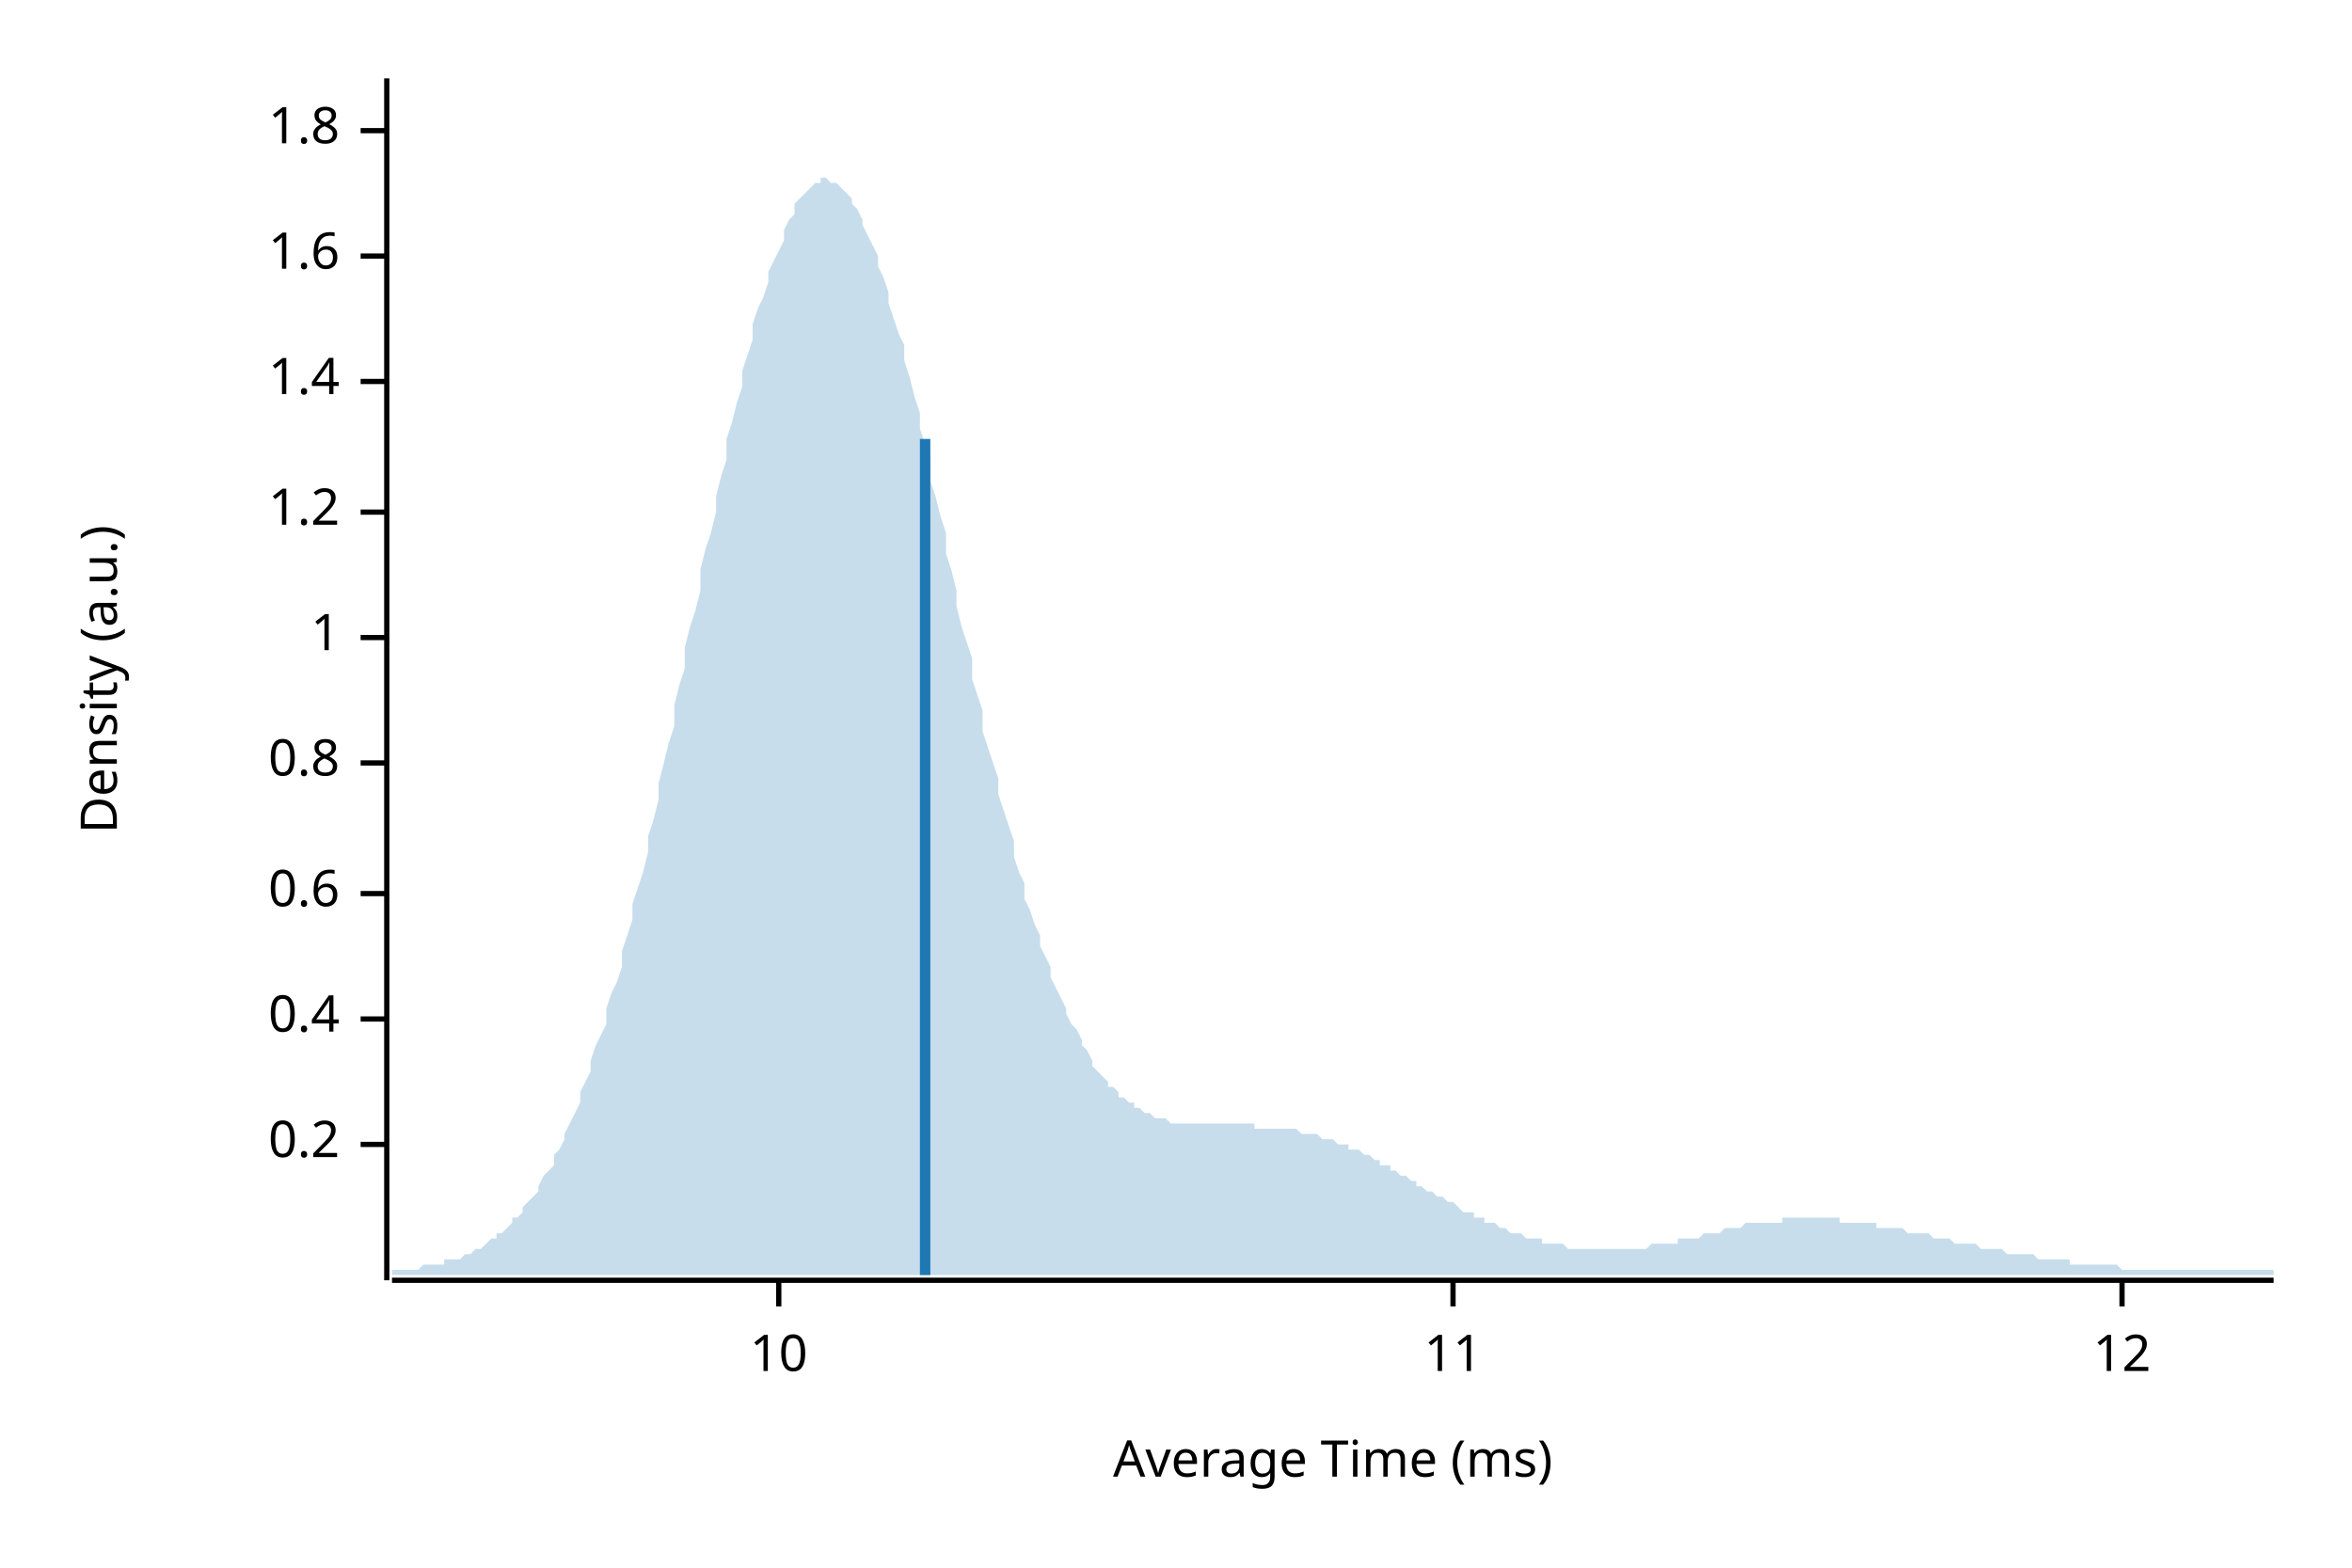
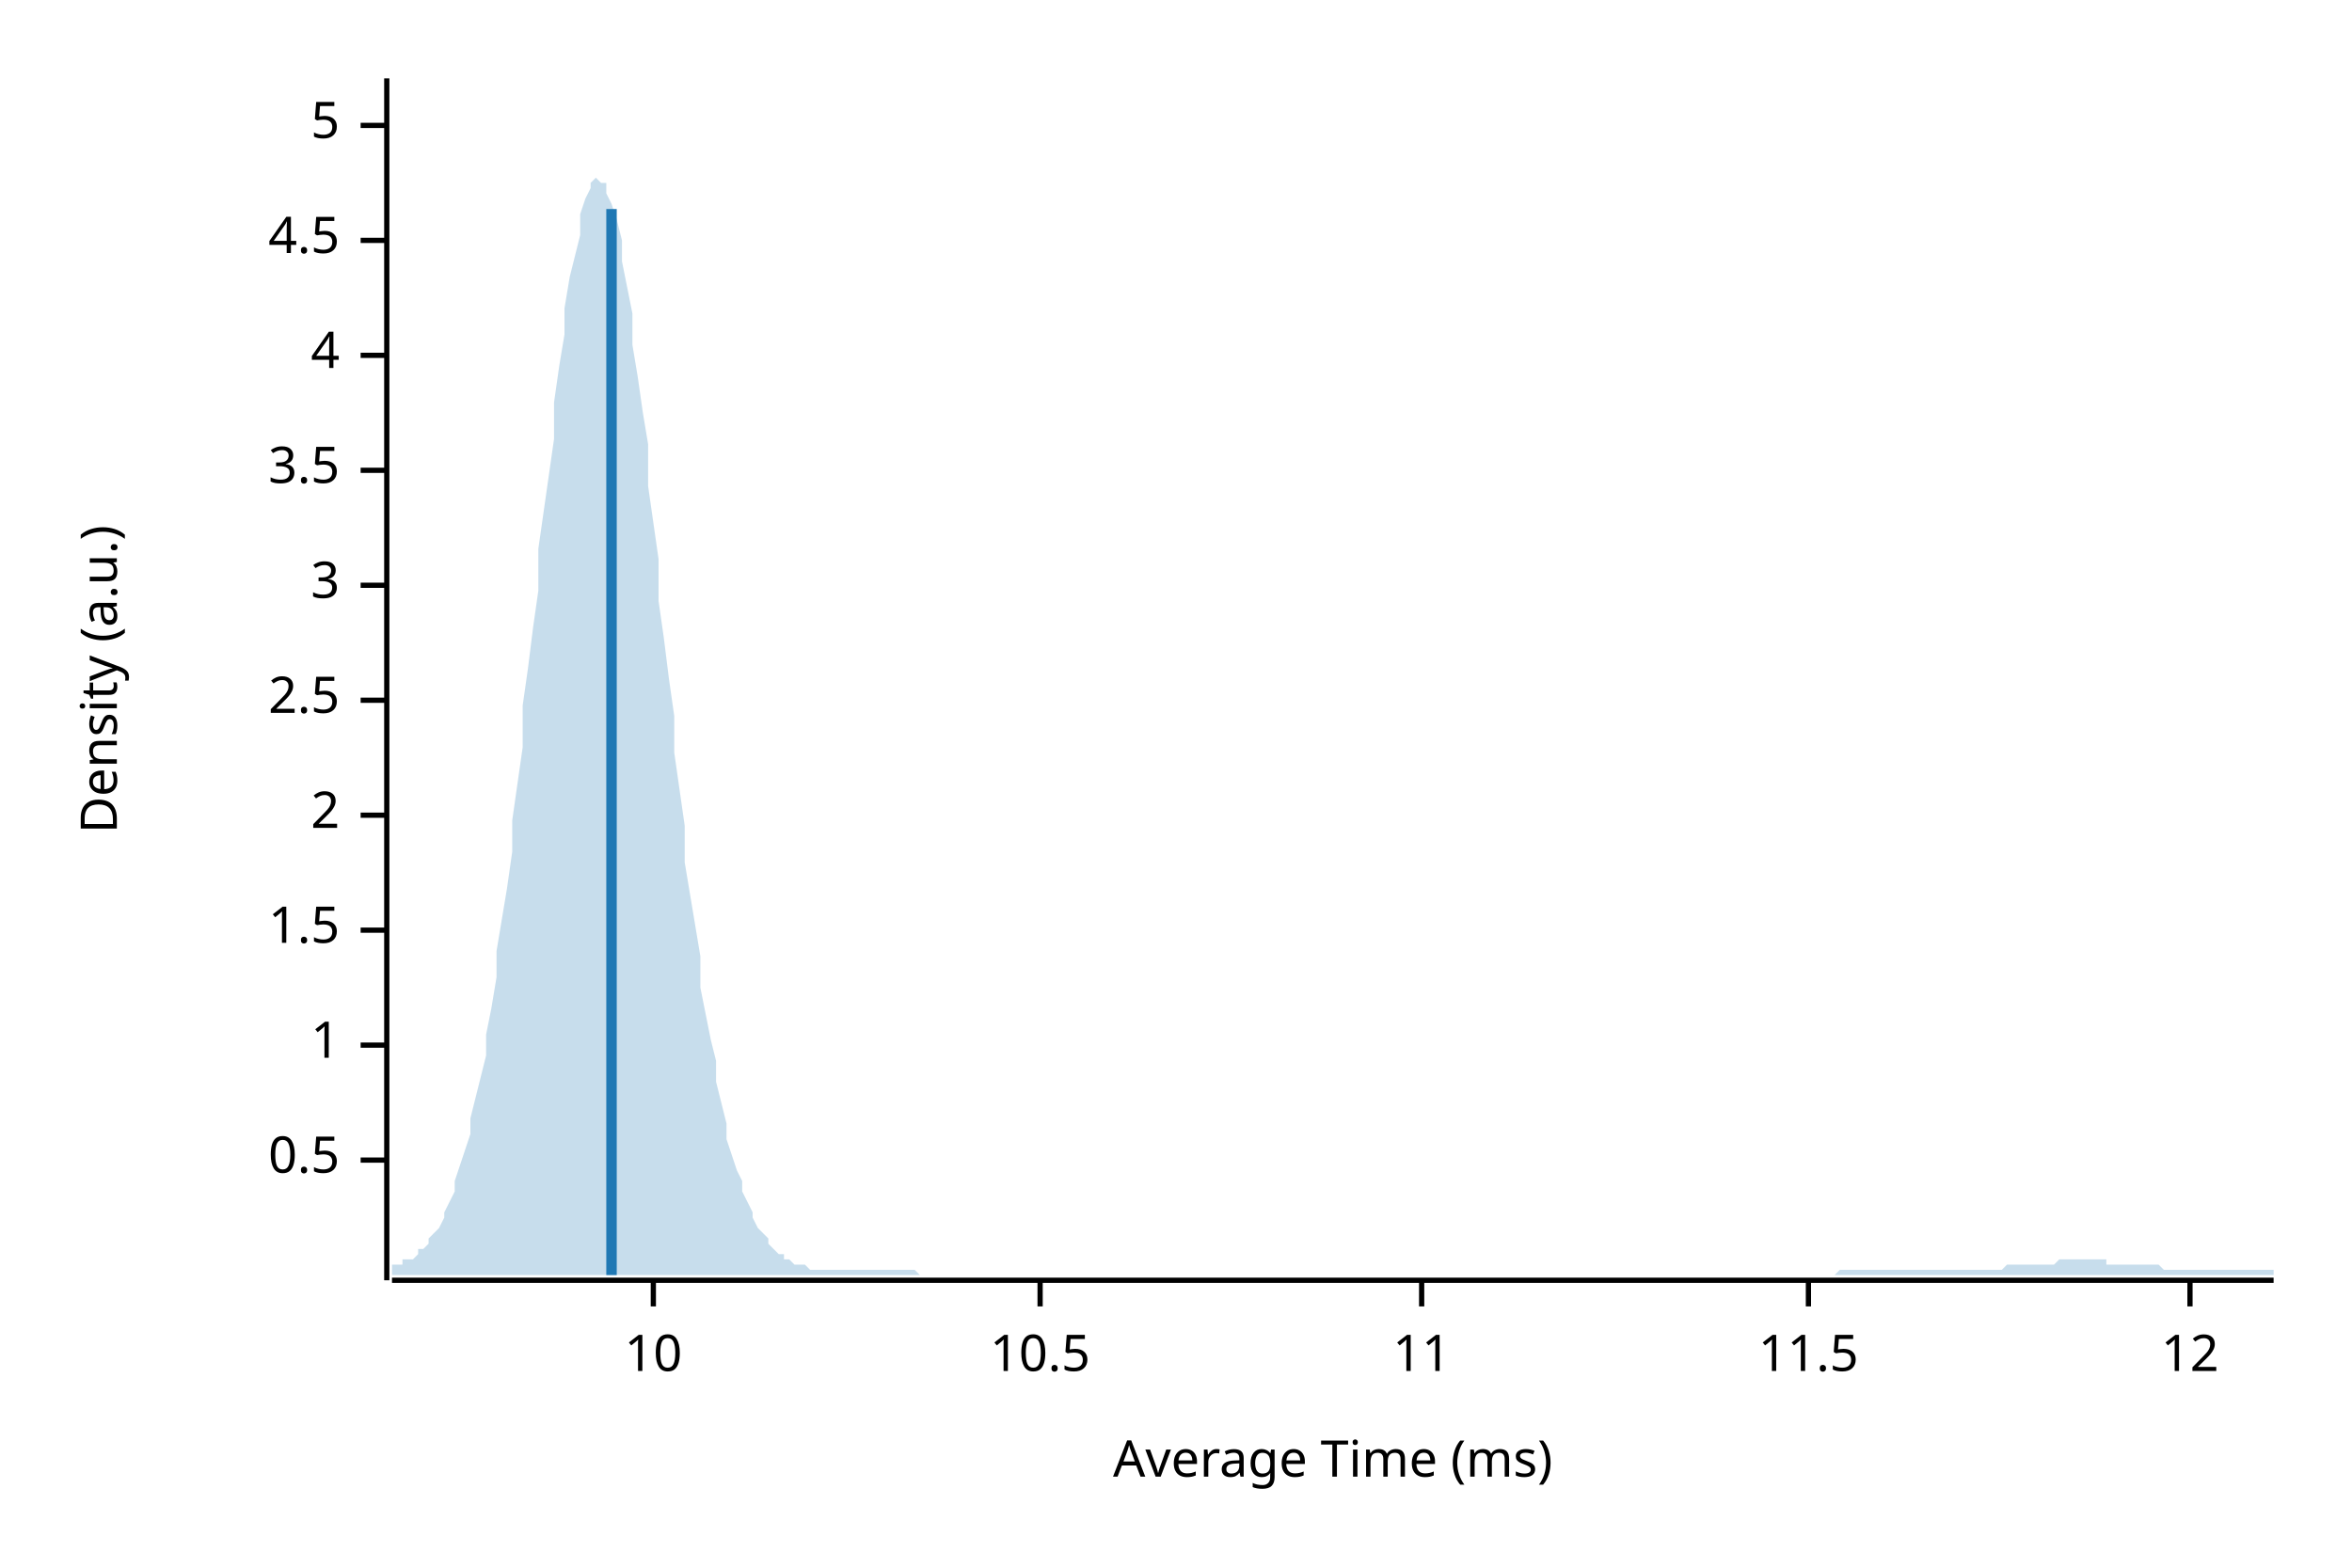
<svg xmlns="http://www.w3.org/2000/svg" width="450" height="300" viewBox="0 0 450 300">
  <text x="15" y="130" dy="0.76em" text-anchor="middle" font-family="sans-serif" font-size="9.677" opacity="1" fill="#000000" transform="rotate(270, 15, 130)">
Density (a.u.)
</text>
  <text x="255" y="285" dy="-0.5ex" text-anchor="middle" font-family="sans-serif" font-size="9.677" opacity="1" fill="#000000">
Average Time (ms)
</text>
  <polyline fill="none" opacity="1" stroke="#000000" stroke-width="1" points="74,15 74,245 " />
-   <text x="65" y="219" dy="0.5ex" text-anchor="end" font-family="sans-serif" font-size="9.677" opacity="1" fill="#000000">
- 0.2
+   <text x="65" y="222" dy="0.5ex" text-anchor="end" font-family="sans-serif" font-size="9.677" opacity="1" fill="#000000">
+ 0.5
</text>
-   <polyline fill="none" opacity="1" stroke="#000000" stroke-width="1" points="69,219 74,219 " />
-   <text x="65" y="195" dy="0.5ex" text-anchor="end" font-family="sans-serif" font-size="9.677" opacity="1" fill="#000000">
- 0.4
- </text>
-   <polyline fill="none" opacity="1" stroke="#000000" stroke-width="1" points="69,195 74,195 " />
-   <text x="65" y="171" dy="0.5ex" text-anchor="end" font-family="sans-serif" font-size="9.677" opacity="1" fill="#000000">
- 0.6
- </text>
-   <polyline fill="none" opacity="1" stroke="#000000" stroke-width="1" points="69,171 74,171 " />
-   <text x="65" y="146" dy="0.5ex" text-anchor="end" font-family="sans-serif" font-size="9.677" opacity="1" fill="#000000">
- 0.8
- </text>
-   <polyline fill="none" opacity="1" stroke="#000000" stroke-width="1" points="69,146 74,146 " />
-   <text x="65" y="122" dy="0.5ex" text-anchor="end" font-family="sans-serif" font-size="9.677" opacity="1" fill="#000000">
+   <polyline fill="none" opacity="1" stroke="#000000" stroke-width="1" points="69,222 74,222 " />
+   <text x="65" y="200" dy="0.5ex" text-anchor="end" font-family="sans-serif" font-size="9.677" opacity="1" fill="#000000">
1
</text>
-   <polyline fill="none" opacity="1" stroke="#000000" stroke-width="1" points="69,122 74,122 " />
-   <text x="65" y="98" dy="0.5ex" text-anchor="end" font-family="sans-serif" font-size="9.677" opacity="1" fill="#000000">
- 1.2
+   <polyline fill="none" opacity="1" stroke="#000000" stroke-width="1" points="69,200 74,200 " />
+   <text x="65" y="178" dy="0.5ex" text-anchor="end" font-family="sans-serif" font-size="9.677" opacity="1" fill="#000000">
+ 1.5
</text>
-   <polyline fill="none" opacity="1" stroke="#000000" stroke-width="1" points="69,98 74,98 " />
-   <text x="65" y="73" dy="0.5ex" text-anchor="end" font-family="sans-serif" font-size="9.677" opacity="1" fill="#000000">
- 1.4
+   <polyline fill="none" opacity="1" stroke="#000000" stroke-width="1" points="69,178 74,178 " />
+   <text x="65" y="156" dy="0.5ex" text-anchor="end" font-family="sans-serif" font-size="9.677" opacity="1" fill="#000000">
+ 2
</text>
-   <polyline fill="none" opacity="1" stroke="#000000" stroke-width="1" points="69,73 74,73 " />
-   <text x="65" y="49" dy="0.5ex" text-anchor="end" font-family="sans-serif" font-size="9.677" opacity="1" fill="#000000">
- 1.6
+   <polyline fill="none" opacity="1" stroke="#000000" stroke-width="1" points="69,156 74,156 " />
+   <text x="65" y="134" dy="0.5ex" text-anchor="end" font-family="sans-serif" font-size="9.677" opacity="1" fill="#000000">
+ 2.5
</text>
-   <polyline fill="none" opacity="1" stroke="#000000" stroke-width="1" points="69,49 74,49 " />
-   <text x="65" y="25" dy="0.5ex" text-anchor="end" font-family="sans-serif" font-size="9.677" opacity="1" fill="#000000">
- 1.8
+   <polyline fill="none" opacity="1" stroke="#000000" stroke-width="1" points="69,134 74,134 " />
+   <text x="65" y="112" dy="0.5ex" text-anchor="end" font-family="sans-serif" font-size="9.677" opacity="1" fill="#000000">
+ 3
</text>
-   <polyline fill="none" opacity="1" stroke="#000000" stroke-width="1" points="69,25 74,25 " />
+   <polyline fill="none" opacity="1" stroke="#000000" stroke-width="1" points="69,112 74,112 " />
+   <text x="65" y="90" dy="0.5ex" text-anchor="end" font-family="sans-serif" font-size="9.677" opacity="1" fill="#000000">
+ 3.5
+ </text>
+   <polyline fill="none" opacity="1" stroke="#000000" stroke-width="1" points="69,90 74,90 " />
+   <text x="65" y="68" dy="0.5ex" text-anchor="end" font-family="sans-serif" font-size="9.677" opacity="1" fill="#000000">
+ 4
+ </text>
+   <polyline fill="none" opacity="1" stroke="#000000" stroke-width="1" points="69,68 74,68 " />
+   <text x="65" y="46" dy="0.5ex" text-anchor="end" font-family="sans-serif" font-size="9.677" opacity="1" fill="#000000">
+ 4.5
+ </text>
+   <polyline fill="none" opacity="1" stroke="#000000" stroke-width="1" points="69,46 74,46 " />
+   <text x="65" y="24" dy="0.5ex" text-anchor="end" font-family="sans-serif" font-size="9.677" opacity="1" fill="#000000">
+ 5
+ </text>
+   <polyline fill="none" opacity="1" stroke="#000000" stroke-width="1" points="69,24 74,24 " />
  <polyline fill="none" opacity="1" stroke="#000000" stroke-width="1" points="75,245 435,245 " />
-   <text x="149" y="255" dy="0.76em" text-anchor="middle" font-family="sans-serif" font-size="9.677" opacity="1" fill="#000000">
+   <text x="125" y="255" dy="0.76em" text-anchor="middle" font-family="sans-serif" font-size="9.677" opacity="1" fill="#000000">
10
</text>
-   <polyline fill="none" opacity="1" stroke="#000000" stroke-width="1" points="149,245 149,250 " />
-   <text x="278" y="255" dy="0.76em" text-anchor="middle" font-family="sans-serif" font-size="9.677" opacity="1" fill="#000000">
+   <polyline fill="none" opacity="1" stroke="#000000" stroke-width="1" points="125,245 125,250 " />
+   <text x="199" y="255" dy="0.76em" text-anchor="middle" font-family="sans-serif" font-size="9.677" opacity="1" fill="#000000">
+ 10.5
+ </text>
+   <polyline fill="none" opacity="1" stroke="#000000" stroke-width="1" points="199,245 199,250 " />
+   <text x="272" y="255" dy="0.76em" text-anchor="middle" font-family="sans-serif" font-size="9.677" opacity="1" fill="#000000">
11
</text>
-   <polyline fill="none" opacity="1" stroke="#000000" stroke-width="1" points="278,245 278,250 " />
-   <text x="406" y="255" dy="0.76em" text-anchor="middle" font-family="sans-serif" font-size="9.677" opacity="1" fill="#000000">
+   <polyline fill="none" opacity="1" stroke="#000000" stroke-width="1" points="272,245 272,250 " />
+   <text x="346" y="255" dy="0.76em" text-anchor="middle" font-family="sans-serif" font-size="9.677" opacity="1" fill="#000000">
+ 11.5
+ </text>
+   <polyline fill="none" opacity="1" stroke="#000000" stroke-width="1" points="346,245 346,250 " />
+   <text x="419" y="255" dy="0.76em" text-anchor="middle" font-family="sans-serif" font-size="9.677" opacity="1" fill="#000000">
12
</text>
-   <polyline fill="none" opacity="1" stroke="#000000" stroke-width="1" points="406,245 406,250 " />
-   <polygon opacity="0.25" fill="#1F78B4" points="75,243 75,243 76,243 77,243 77,243 78,243 79,243 80,243 80,243 81,242 82,242 82,242 83,242 84,242 85,242 85,241 86,241 87,241 87,241 88,241 89,240 90,240 90,240 91,239 92,239 93,238 93,238 94,237 95,237 95,236 96,236 97,235 98,234 98,233 99,233 100,232 100,231 101,230 102,229 103,228 103,227 104,225 105,224 106,223 106,221 107,220 108,218 108,217 109,215 110,213 111,211 111,209 112,207 113,205 113,203 114,200 115,198 116,196 116,193 117,190 118,188 119,185 119,182 120,179 121,176 121,173 122,170 123,167 124,163 124,160 125,157 126,153 126,150 127,146 128,142 129,139 129,135 130,131 131,128 131,124 132,120 133,117 134,113 134,109 135,105 136,102 137,98 137,95 138,91 139,88 139,84 140,81 141,77 142,74 142,71 143,68 144,65 144,62 145,59 146,57 147,54 147,52 148,50 149,48 150,46 150,44 151,42 152,41 152,39 153,38 154,37 155,36 155,36 156,35 157,35 157,34 158,34 159,35 160,35 160,35 161,36 162,37 163,38 163,39 164,40 165,42 165,43 166,45 167,47 168,49 168,51 169,53 170,56 170,58 171,61 172,64 173,66 173,69 174,72 175,76 176,79 176,82 177,85 178,88 178,92 179,95 180,99 181,102 181,106 182,109 183,113 183,116 184,120 185,123 186,126 186,130 187,133 188,136 188,140 189,143 190,146 191,149 191,152 192,155 193,158 194,161 194,164 195,167 196,169 196,172 197,174 198,177 199,179 199,181 200,183 201,185 201,187 202,189 203,191 204,193 204,194 205,196 206,197 207,199 207,200 208,201 209,203 209,204 210,205 211,206 212,207 212,208 213,208 214,209 214,210 215,210 216,211 217,211 217,212 218,212 219,213 220,213 220,213 221,214 222,214 222,214 223,214 224,215 225,215 225,215 226,215 227,215 227,215 228,215 229,215 230,215 230,215 231,215 232,215 232,215 233,215 234,215 235,215 235,215 236,215 237,215 238,215 238,215 239,215 240,215 240,216 241,216 242,216 243,216 243,216 244,216 245,216 245,216 246,216 247,216 248,216 248,216 249,217 250,217 251,217 251,217 252,217 253,218 253,218 254,218 255,218 256,219 256,219 257,219 258,219 258,220 259,220 260,220 261,221 261,221 262,221 263,222 264,222 264,223 265,223 266,223 266,224 267,224 268,225 269,225 269,225 270,226 271,226 271,227 272,227 273,228 274,228 274,228 275,229 276,229 277,230 277,230 278,230 279,231 279,231 280,232 281,232 282,232 282,233 283,233 284,233 284,234 285,234 286,234 287,235 287,235 288,235 289,236 289,236 290,236 291,236 292,237 292,237 293,237 294,237 295,237 295,238 296,238 297,238 297,238 298,238 299,238 300,239 300,239 301,239 302,239 302,239 303,239 304,239 305,239 305,239 306,239 307,239 308,239 308,239 309,239 310,239 310,239 311,239 312,239 313,239 313,239 314,239 315,239 315,239 316,238 317,238 318,238 318,238 319,238 320,238 321,238 321,237 322,237 323,237 323,237 324,237 325,237 326,236 326,236 327,236 328,236 328,236 329,236 330,235 331,235 331,235 332,235 333,235 333,235 334,234 335,234 336,234 336,234 337,234 338,234 339,234 339,234 340,234 341,234 341,233 342,233 343,233 344,233 344,233 345,233 346,233 346,233 347,233 348,233 349,233 349,233 350,233 351,233 352,233 352,234 353,234 354,234 354,234 355,234 356,234 357,234 357,234 358,234 359,234 359,235 360,235 361,235 362,235 362,235 363,235 364,235 365,236 365,236 366,236 367,236 367,236 368,236 369,236 370,237 370,237 371,237 372,237 372,237 373,237 374,238 375,238 375,238 376,238 377,238 378,238 378,238 379,239 380,239 380,239 381,239 382,239 383,239 383,239 384,240 385,240 385,240 386,240 387,240 388,240 388,240 389,240 390,241 390,241 391,241 392,241 393,241 393,241 394,241 395,241 396,241 396,242 397,242 398,242 398,242 399,242 400,242 401,242 401,242 402,242 403,242 403,242 404,242 405,242 406,243 406,243 407,243 408,243 409,243 409,243 410,243 411,243 411,243 412,243 413,243 414,243 414,243 415,243 416,243 416,243 417,243 418,243 419,243 419,243 420,243 421,243 422,243 422,243 423,243 424,243 424,243 425,243 426,243 427,243 427,243 428,243 429,243 429,243 430,243 431,243 432,243 432,243 433,243 434,243 435,243 435,244 75,244 " />
-   <polyline fill="none" opacity="1" stroke="#1F78B4" stroke-width="2" points="177,244 177,84 " />
+   <polyline fill="none" opacity="1" stroke="#000000" stroke-width="1" points="419,245 419,250 " />
+   <polygon opacity="0.25" fill="#1F78B4" points="75,243 75,242 76,242 77,242 77,241 78,241 79,241 80,240 80,239 81,239 82,238 82,237 83,236 84,235 85,233 85,232 86,230 87,228 87,226 88,223 89,220 90,217 90,214 91,210 92,206 93,202 93,198 94,193 95,187 95,182 96,176 97,170 98,163 98,157 99,150 100,143 100,135 101,128 102,120 103,113 103,105 104,98 105,91 106,84 106,77 107,70 108,64 108,59 109,53 110,49 111,45 111,41 112,38 113,36 113,35 114,34 115,35 116,35 116,37 117,39 118,42 119,46 119,50 120,55 121,60 121,66 122,72 123,79 124,85 124,93 125,100 126,107 126,115 127,122 128,130 129,137 129,144 130,151 131,158 131,165 132,171 133,177 134,183 134,189 135,194 136,199 137,203 137,207 138,211 139,215 139,218 140,221 141,224 142,226 142,228 143,230 144,232 144,233 145,235 146,236 147,237 147,238 148,239 149,240 150,240 150,241 151,241 152,242 152,242 153,242 154,242 155,243 155,243 156,243 157,243 157,243 158,243 159,243 160,243 160,243 161,243 162,243 163,243 163,243 164,243 165,243 165,243 166,243 167,243 168,243 168,243 169,243 170,243 170,243 171,243 172,243 173,243 173,243 174,243 175,243 176,244 176,244 177,244 178,244 178,244 179,244 180,244 181,244 181,244 182,244 183,244 183,244 184,244 185,244 186,244 186,244 187,244 188,244 188,244 189,244 190,244 191,244 191,244 192,244 193,244 194,244 194,244 195,244 196,244 196,244 197,244 198,244 199,244 199,244 200,244 201,244 201,244 202,244 203,244 204,244 204,244 205,244 206,244 207,244 207,244 208,244 209,244 209,244 210,244 211,244 212,244 212,244 213,244 214,244 214,244 215,244 216,244 217,244 217,244 218,244 219,244 220,244 220,244 221,244 222,244 222,244 223,244 224,244 225,244 225,244 226,244 227,244 227,244 228,244 229,244 230,244 230,244 231,244 232,244 232,244 233,244 234,244 235,244 235,244 236,244 237,244 238,244 238,244 239,244 240,244 240,244 241,244 242,244 243,244 243,244 244,244 245,244 245,244 246,244 247,244 248,244 248,244 249,244 250,244 251,244 251,244 252,244 253,244 253,244 254,244 255,244 256,244 256,244 257,244 258,244 258,244 259,244 260,244 261,244 261,244 262,244 263,244 264,244 264,244 265,244 266,244 266,244 267,244 268,244 269,244 269,244 270,244 271,244 271,244 272,244 273,244 274,244 274,244 275,244 276,244 277,244 277,244 278,244 279,244 279,244 280,244 281,244 282,244 282,244 283,244 284,244 284,244 285,244 286,244 287,244 287,244 288,244 289,244 289,244 290,244 291,244 292,244 292,244 293,244 294,244 295,244 295,244 296,244 297,244 297,244 298,244 299,244 300,244 300,244 301,244 302,244 302,244 303,244 304,244 305,244 305,244 306,244 307,244 308,244 308,244 309,244 310,244 310,244 311,244 312,244 313,244 313,244 314,244 315,244 315,244 316,244 317,244 318,244 318,244 319,244 320,244 321,244 321,244 322,244 323,244 323,244 324,244 325,244 326,244 326,244 327,244 328,244 328,244 329,244 330,244 331,244 331,244 332,244 333,244 333,244 334,244 335,244 336,244 336,244 337,244 338,244 339,244 339,244 340,244 341,244 341,244 342,244 343,244 344,244 344,244 345,244 346,244 346,244 347,244 348,244 349,244 349,244 350,244 351,244 352,243 352,243 353,243 354,243 354,243 355,243 356,243 357,243 357,243 358,243 359,243 359,243 360,243 361,243 362,243 362,243 363,243 364,243 365,243 365,243 366,243 367,243 367,243 368,243 369,243 370,243 370,243 371,243 372,243 372,243 373,243 374,243 375,243 375,243 376,243 377,243 378,243 378,243 379,243 380,243 380,243 381,243 382,243 383,243 383,243 384,242 385,242 385,242 386,242 387,242 388,242 388,242 389,242 390,242 390,242 391,242 392,242 393,242 393,242 394,241 395,241 396,241 396,241 397,241 398,241 398,241 399,241 400,241 401,241 401,241 402,241 403,241 403,242 404,242 405,242 406,242 406,242 407,242 408,242 409,242 409,242 410,242 411,242 411,242 412,242 413,242 414,243 414,243 415,243 416,243 416,243 417,243 418,243 419,243 419,243 420,243 421,243 422,243 422,243 423,243 424,243 424,243 425,243 426,243 427,243 427,243 428,243 429,243 429,243 430,243 431,243 432,243 432,243 433,243 434,243 435,243 435,244 75,244 " />
+   <polyline fill="none" opacity="1" stroke="#1F78B4" stroke-width="2" points="117,244 117,40 " />
</svg>
